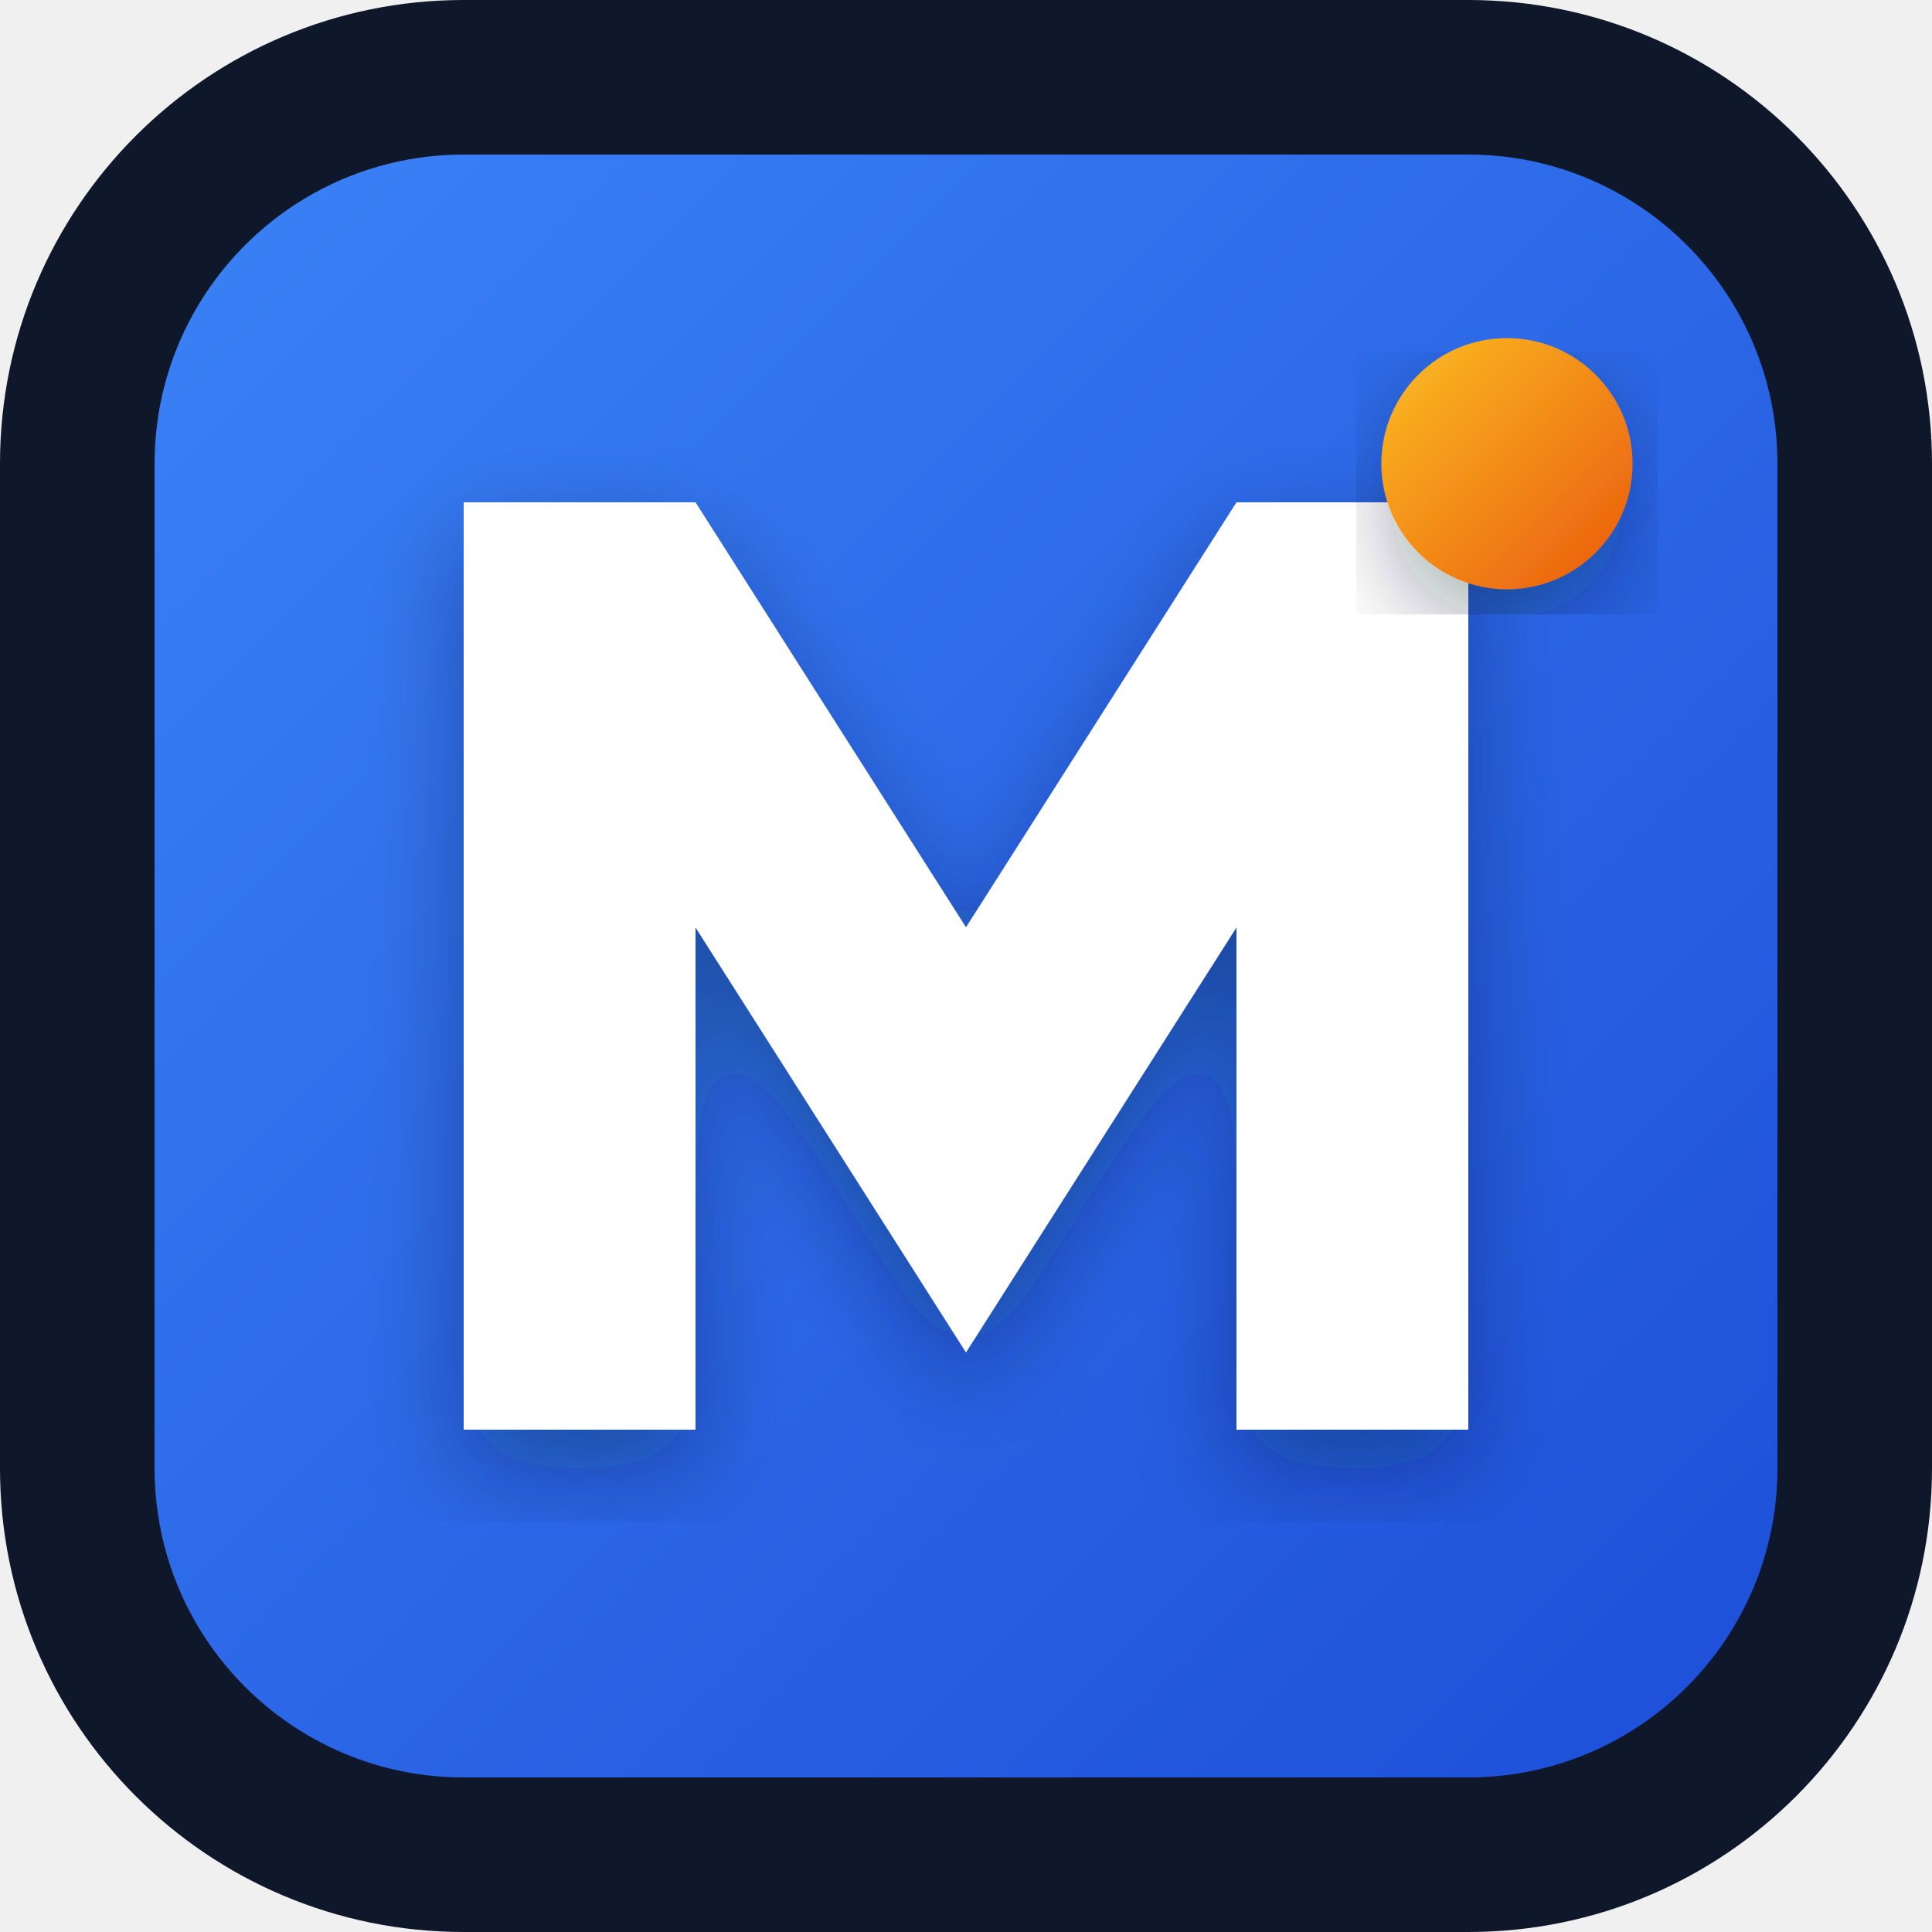
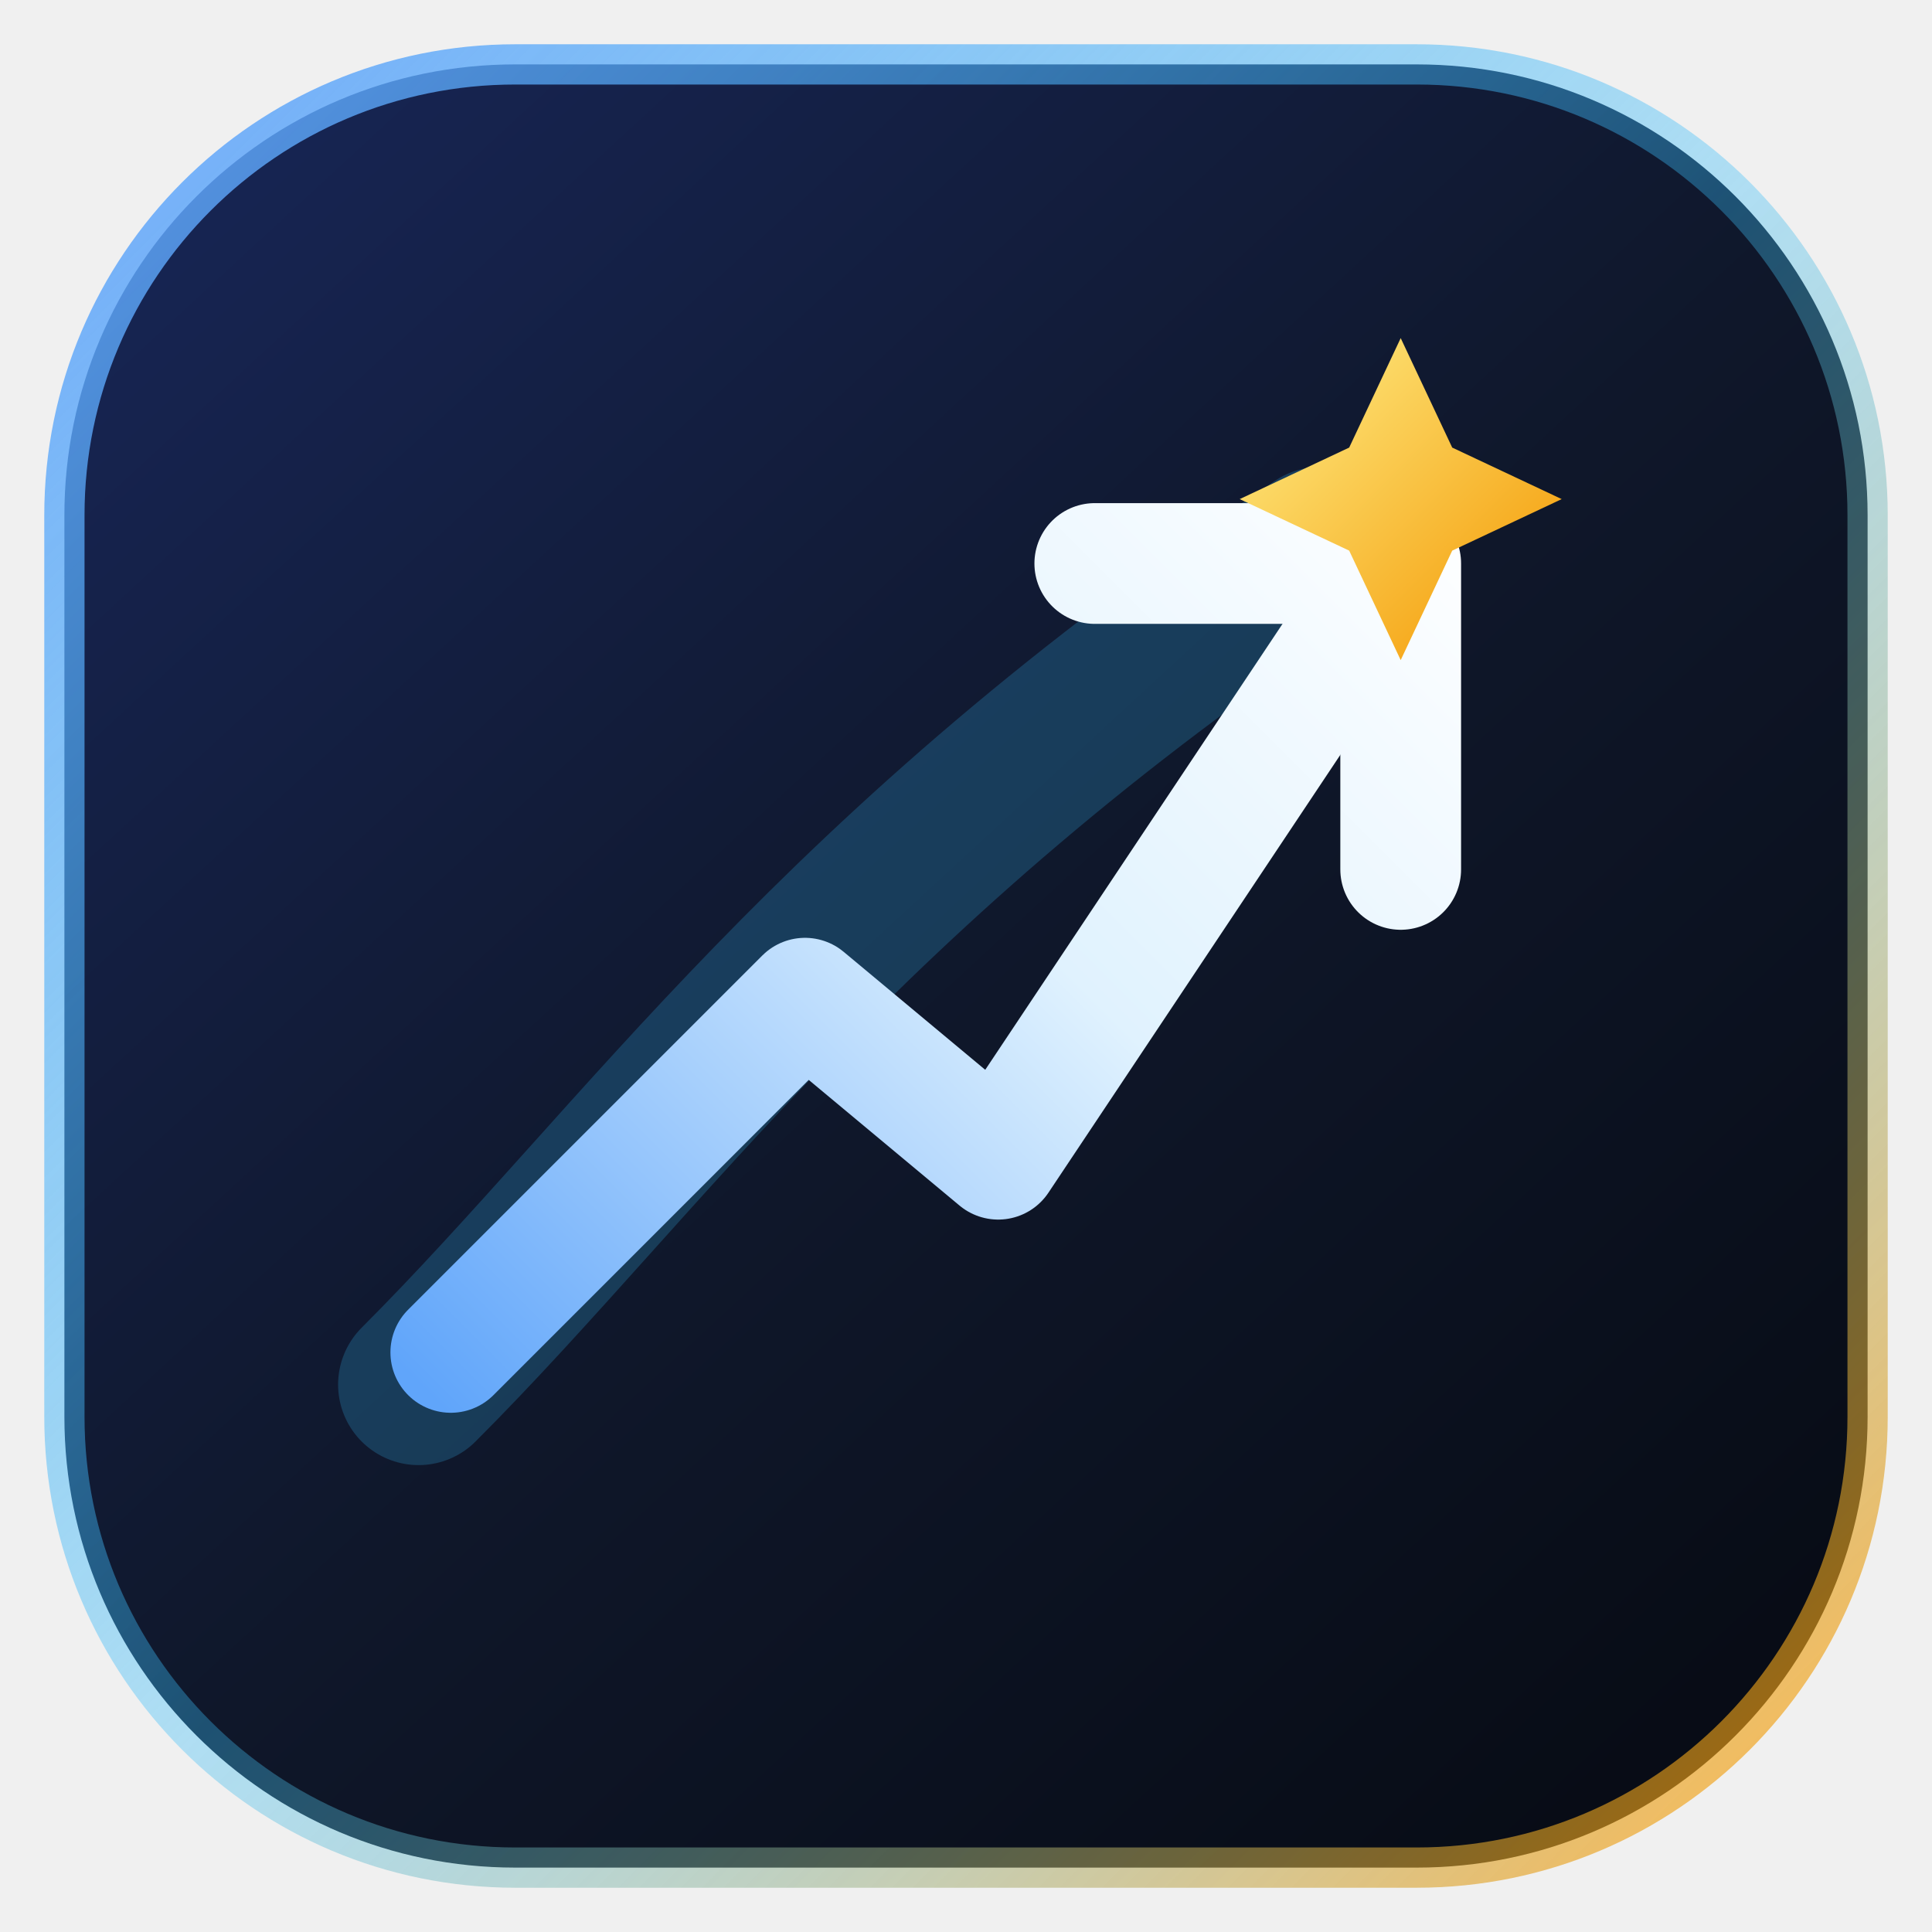
- <svg xmlns="http://www.w3.org/2000/svg" viewBox="0 0 100 100" width="100%" height="100%">
+ <svg xmlns="http://www.w3.org/2000/svg" viewBox="0 0 120 120" width="120" height="120" fill="none">
  <defs>
-     <linearGradient id="bgGrad" x1="0%" y1="0%" x2="100%" y2="100%">
-       <stop offset="0%" stop-color="#3B82F6" />
-       <stop offset="100%" stop-color="#1D4ED8" />
+     <linearGradient id="tileBg" x1="12" y1="8" x2="108" y2="112" gradientUnits="userSpaceOnUse">
+       <stop offset="0%" stop-color="#172554" />
+       <stop offset="52%" stop-color="#0f172a" />
+       <stop offset="100%" stop-color="#070b14" />
    </linearGradient>
-     <linearGradient id="dotGrad" x1="0%" y1="0%" x2="100%" y2="100%">
-       <stop offset="0%" stop-color="#FBBF24" />
-       <stop offset="100%" stop-color="#EA580C" />
+     <linearGradient id="rimStroke" x1="10" y1="10" x2="110" y2="110" gradientUnits="userSpaceOnUse">
+       <stop offset="0%" stop-color="#60a5fa" stop-opacity="0.85" />
+       <stop offset="50%" stop-color="#38bdf8" stop-opacity="0.35" />
+       <stop offset="100%" stop-color="#f59e0b" stop-opacity="0.65" />
    </linearGradient>
-     <filter id="shadow" x="-10%" y="-10%" width="120%" height="120%">
-       <feDropShadow dx="0" dy="2" stdDeviation="2.5" flood-color="#0F172A" flood-opacity="0.35" />
-     </filter>
+     <linearGradient id="pathGrad" x1="30" y1="90" x2="90" y2="30" gradientUnits="userSpaceOnUse">
+       <stop offset="0%" stop-color="#60a5fa" />
+       <stop offset="55%" stop-color="#e0f2fe" />
+       <stop offset="100%" stop-color="#ffffff" />
+     </linearGradient>
+     <linearGradient id="apexGold" x1="76" y1="22" x2="94" y2="40" gradientUnits="userSpaceOnUse">
+       <stop offset="0%" stop-color="#fef08a" />
+       <stop offset="100%" stop-color="#f59e0b" />
+     </linearGradient>
  </defs>
-   <rect x="0" y="0" width="100" height="100" rx="24" fill="#0F172A" />
-   <rect x="8" y="8" width="84" height="84" rx="16" fill="url(#bgGrad)" />
-   <path d="M 24 74             V 26             H 36             L 50 48             L 64 26             H 76             V 74             H 64             V 48             L 50 70             L 36 48             V 74             Z" fill="#FFFFFF" filter="url(#shadow)" />
-   <circle cx="78" cy="24" r="6.5" fill="url(#dotGrad)" filter="url(#shadow)" />
+   <rect x="4" y="4" width="112" height="112" rx="28" fill="url(#tileBg)" stroke="url(#rimStroke)" stroke-width="2.5" />
+   <path d="M26 86 C40 72, 52 54, 82 34" stroke="#38bdf8" stroke-opacity="0.22" stroke-width="10" stroke-linecap="round" />
+   <path d="M28 84 L50 62 L62 72 L86 36" stroke="url(#pathGrad)" stroke-width="7.5" stroke-linecap="round" stroke-linejoin="round" />
+   <path d="M68 35 H87 V54" stroke="url(#pathGrad)" stroke-width="7.5" stroke-linecap="round" stroke-linejoin="round" />
+   <path d="M87 21 L90.2 27.8 L97 31 L90.2 34.2 L87 41 L83.8 34.2 L77 31 L83.8 27.8 Z" fill="url(#apexGold)" />
</svg>
